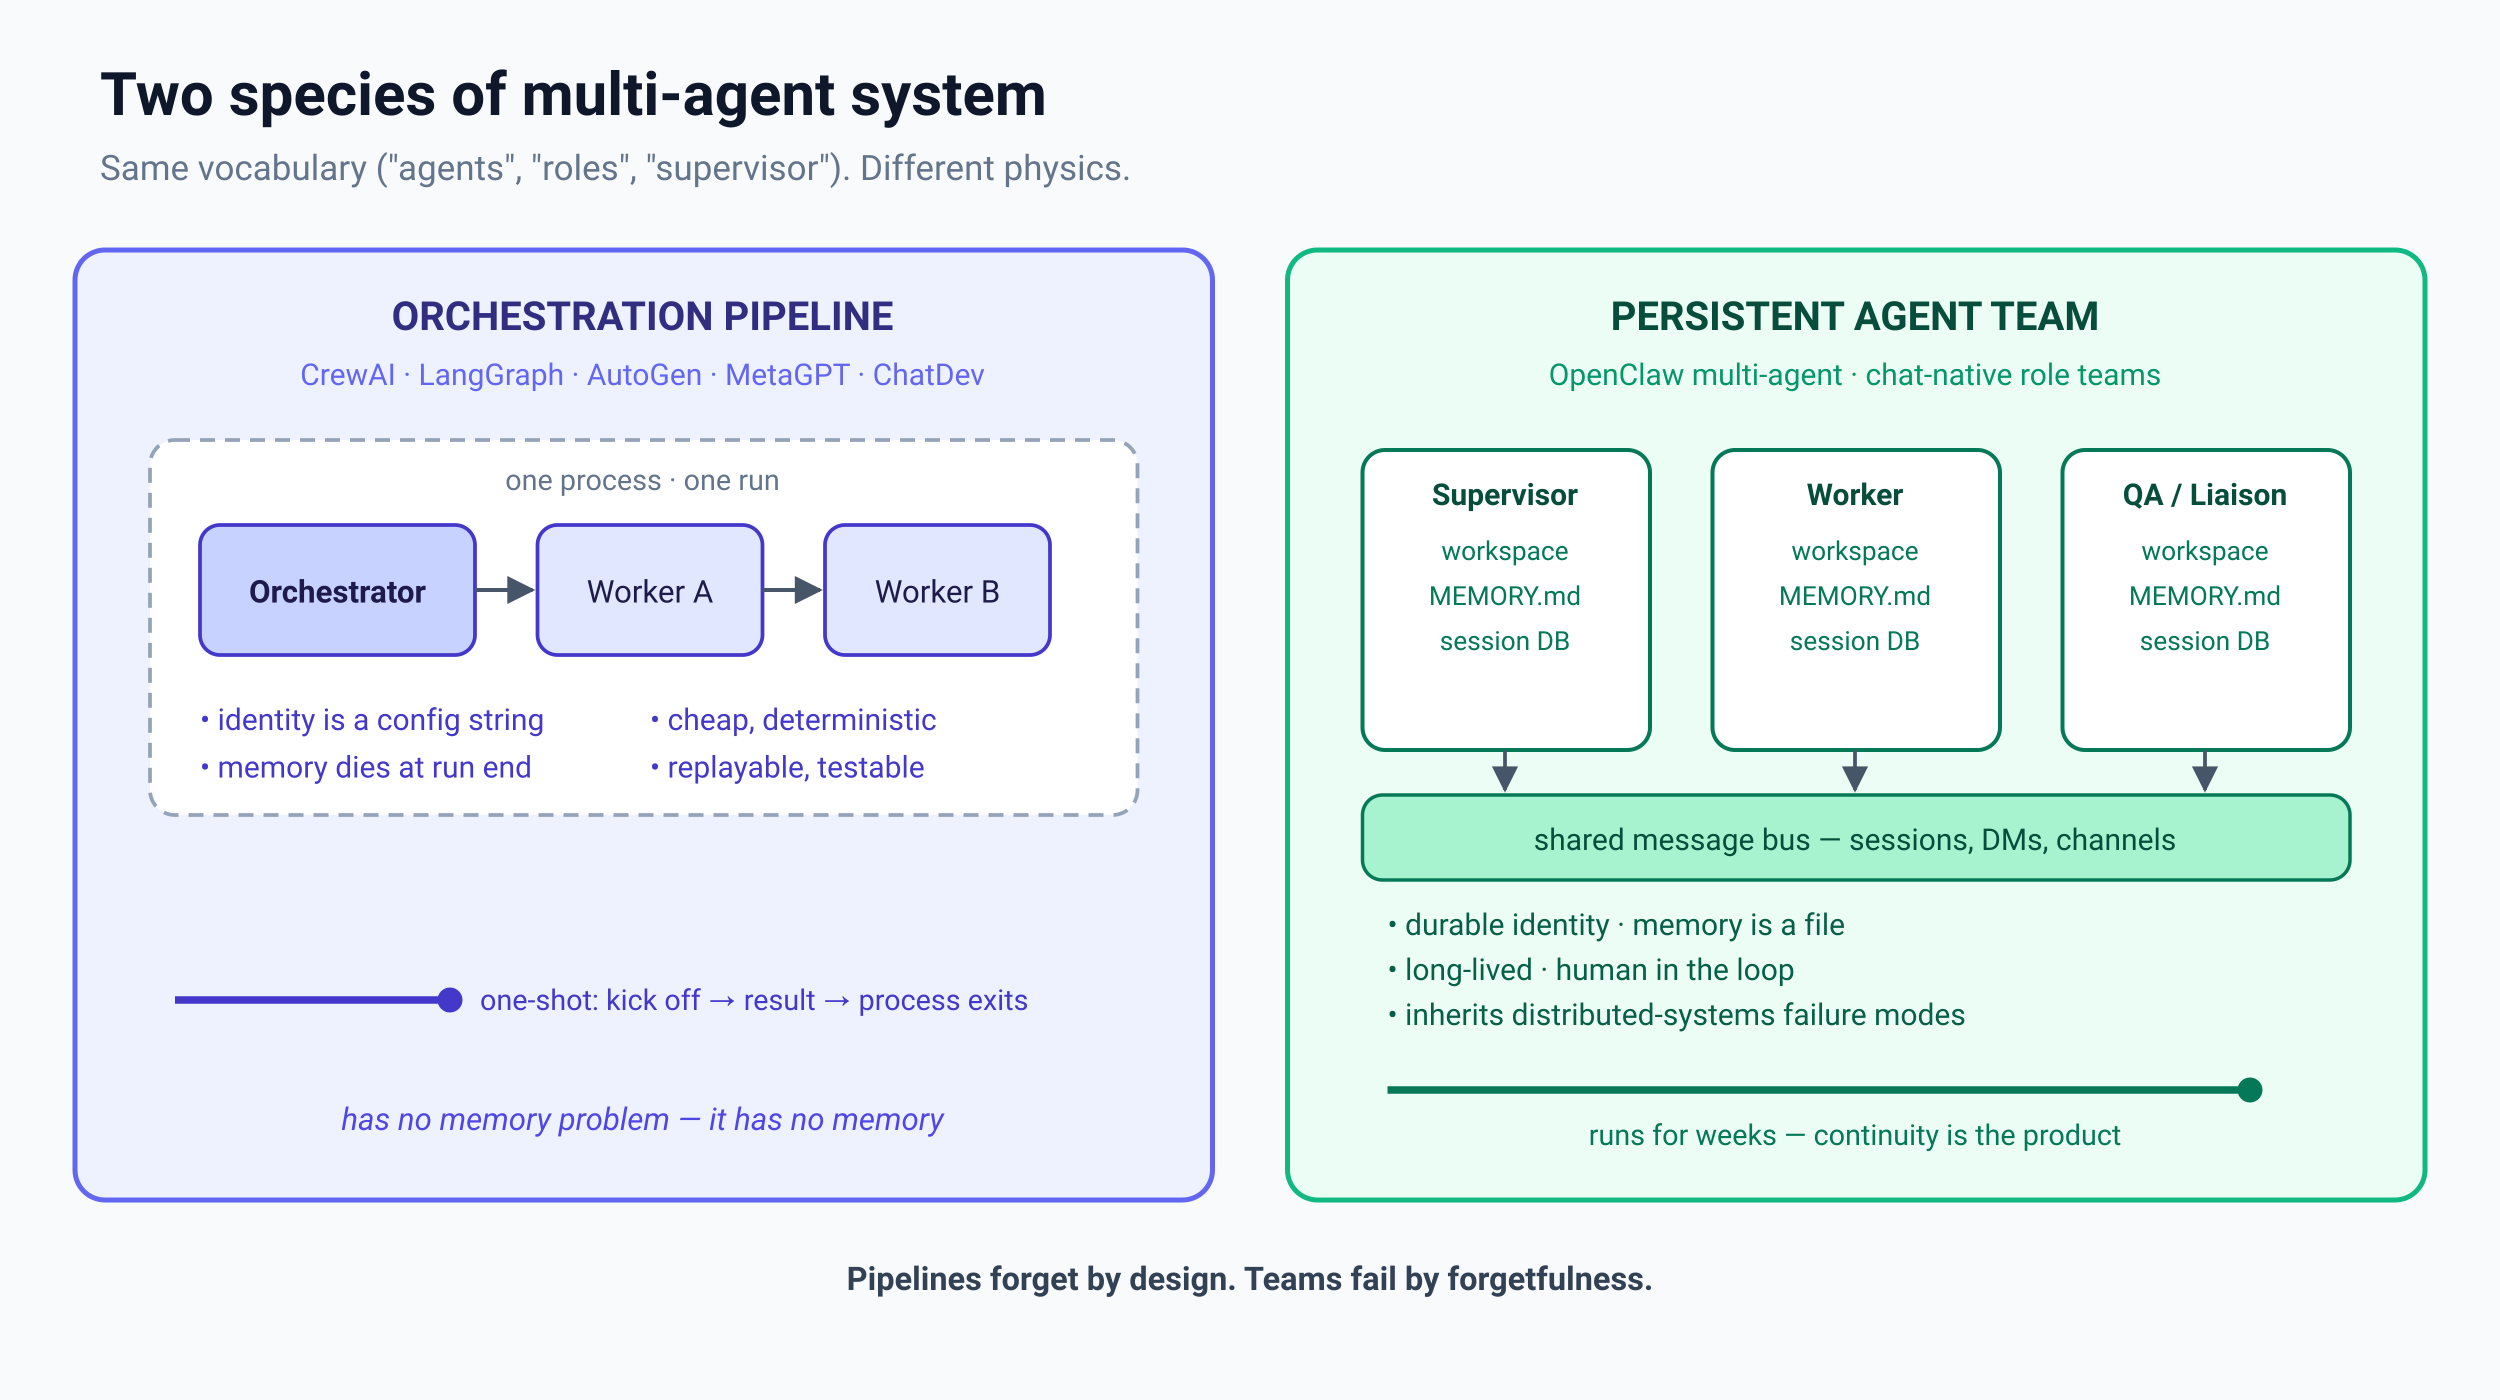
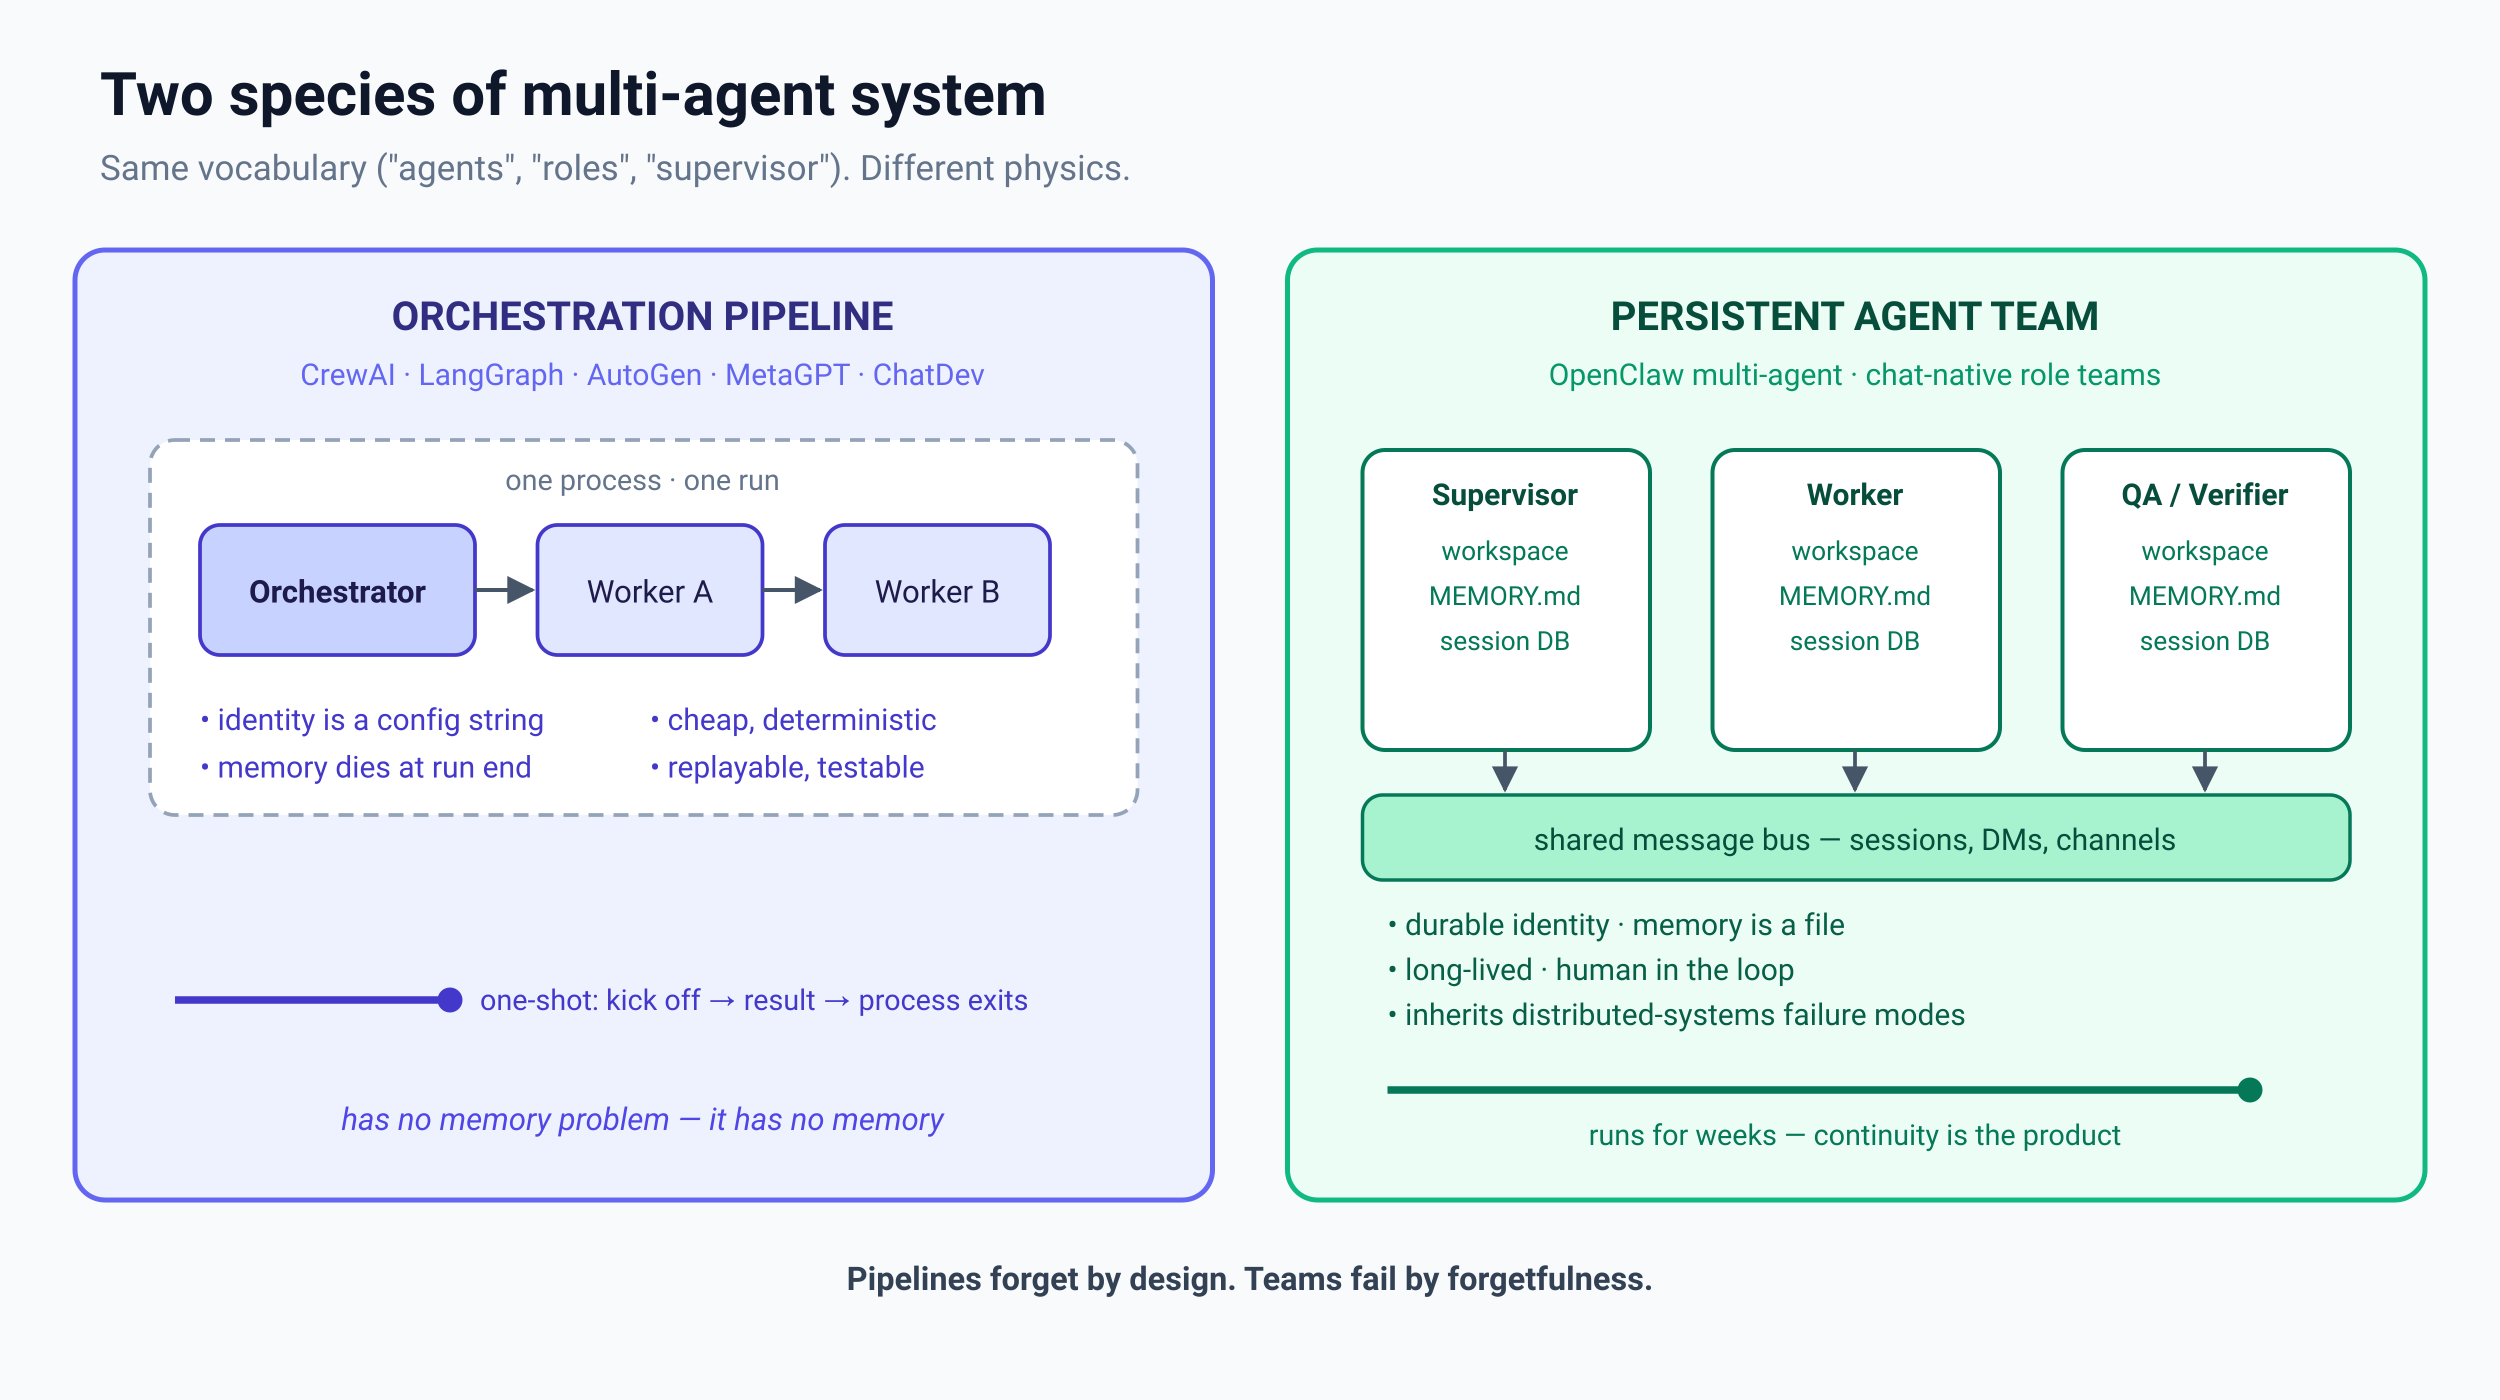
<svg xmlns="http://www.w3.org/2000/svg" viewBox="0 0 1000 560" width="1000" height="560" role="img" aria-labelledby="fig1-title fig1-desc" font-family="ui-sans-serif, system-ui, -apple-system, Segoe UI, Roboto, Helvetica, Arial, sans-serif">
  <defs>
    <marker id="a1" viewBox="0 0 10 10" refX="9" refY="5" markerWidth="7" markerHeight="7" orient="auto-start-reverse">
      <path d="M 0 0 L 10 5 L 0 10 z" fill="#475569" />
    </marker>
  </defs>
  <rect x="0" y="0" width="1000" height="560" fill="#f8fafc" />
  <text x="40" y="46" font-size="24" font-weight="700" fill="#0f172a">Two species of multi-agent system</text>
  <text x="40" y="72" font-size="14" fill="#64748b">Same vocabulary ("agents", "roles", "supervisor"). Different physics.</text>
  <rect x="30" y="100" width="455" height="380" rx="12" fill="#eef2ff" stroke="#6366f1" stroke-width="2" />
  <text x="257" y="132" font-size="16" font-weight="700" fill="#312e81" text-anchor="middle">ORCHESTRATION PIPELINE</text>
  <text x="257" y="154" font-size="12" fill="#6366f1" text-anchor="middle">CrewAI · LangGraph · AutoGen · MetaGPT · ChatDev</text>
  <rect x="60" y="176" width="395" height="150" rx="10" fill="#ffffff" stroke="#94a3b8" stroke-width="1.5" stroke-dasharray="6 4" />
  <text x="257" y="196" font-size="11.5" fill="#64748b" text-anchor="middle">one process · one run</text>
  <rect x="80" y="210" width="110" height="52" rx="8" fill="#c7d2fe" stroke="#4338ca" stroke-width="1.5" />
  <text x="135" y="241" font-size="12.5" font-weight="700" fill="#1e1b4b" text-anchor="middle">Orchestrator</text>
  <rect x="215" y="210" width="90" height="52" rx="8" fill="#e0e7ff" stroke="#4338ca" stroke-width="1.5" />
  <text x="260" y="241" font-size="12.5" fill="#1e1b4b" text-anchor="middle">Worker A</text>
  <rect x="330" y="210" width="90" height="52" rx="8" fill="#e0e7ff" stroke="#4338ca" stroke-width="1.5" />
  <text x="375" y="241" font-size="12.5" fill="#1e1b4b" text-anchor="middle">Worker B</text>
  <path d="M 190 236 L 213 236" fill="none" stroke="#475569" stroke-width="1.6" marker-end="url(#a1)" />
  <path d="M 305 236 L 328 236" fill="none" stroke="#475569" stroke-width="1.6" marker-end="url(#a1)" />
  <text x="80" y="292" font-size="12" fill="#4338ca">• identity is a config string</text>
  <text x="80" y="311" font-size="12" fill="#4338ca">• memory dies at run end</text>
  <text x="260" y="292" font-size="12" fill="#4338ca">• cheap, deterministic</text>
  <text x="260" y="311" font-size="12" fill="#4338ca">• replayable, testable</text>
  <line x1="70" y1="400" x2="180" y2="400" stroke="#4338ca" stroke-width="3" />
  <circle cx="180" cy="400" r="5" fill="#4338ca" />
  <text x="192" y="404" font-size="11.5" fill="#4338ca">one-shot: kick off → result → process exits</text>
  <text x="257" y="452" font-size="12.5" font-style="italic" fill="#4f46e5" text-anchor="middle">has no memory problem — it has no memory</text>
  <rect x="515" y="100" width="455" height="380" rx="12" fill="#ecfdf5" stroke="#10b981" stroke-width="2" />
  <text x="742" y="132" font-size="16" font-weight="700" fill="#064e3b" text-anchor="middle">PERSISTENT AGENT TEAM</text>
  <text x="742" y="154" font-size="12" fill="#059669" text-anchor="middle">OpenClaw multi-agent · chat-native role teams</text>
  <rect x="545" y="180" width="115" height="120" rx="9" fill="#ffffff" stroke="#047857" stroke-width="1.6" />
  <text x="602" y="202" font-size="12" font-weight="700" fill="#064e3b" text-anchor="middle">Supervisor</text>
  <text x="602" y="224" font-size="10.5" fill="#047857" text-anchor="middle">workspace</text>
  <text x="602" y="242" font-size="10.5" fill="#047857" text-anchor="middle">MEMORY.md</text>
  <text x="602" y="260" font-size="10.5" fill="#047857" text-anchor="middle">session DB</text>
  <rect x="685" y="180" width="115" height="120" rx="9" fill="#ffffff" stroke="#047857" stroke-width="1.6" />
  <text x="742" y="202" font-size="12" font-weight="700" fill="#064e3b" text-anchor="middle">Worker</text>
  <text x="742" y="224" font-size="10.5" fill="#047857" text-anchor="middle">workspace</text>
  <text x="742" y="242" font-size="10.5" fill="#047857" text-anchor="middle">MEMORY.md</text>
  <text x="742" y="260" font-size="10.5" fill="#047857" text-anchor="middle">session DB</text>
  <rect x="825" y="180" width="115" height="120" rx="9" fill="#ffffff" stroke="#047857" stroke-width="1.6" />
-   <text x="882" y="202" font-size="12" font-weight="700" fill="#064e3b" text-anchor="middle">QA / Liaison</text>
+   <text x="882" y="202" font-size="12" font-weight="700" fill="#064e3b" text-anchor="middle">QA / Verifier</text>
  <text x="882" y="224" font-size="10.5" fill="#047857" text-anchor="middle">workspace</text>
  <text x="882" y="242" font-size="10.5" fill="#047857" text-anchor="middle">MEMORY.md</text>
  <text x="882" y="260" font-size="10.5" fill="#047857" text-anchor="middle">session DB</text>
  <rect x="545" y="318" width="395" height="34" rx="8" fill="#a7f3d0" stroke="#047857" stroke-width="1.4" />
  <text x="742" y="340" font-size="12" fill="#064e3b" text-anchor="middle">shared message bus — sessions, DMs, channels</text>
  <path d="M 602 300 L 602 316" fill="none" stroke="#475569" stroke-width="1.5" marker-end="url(#a1)" />
  <path d="M 742 300 L 742 316" fill="none" stroke="#475569" stroke-width="1.5" marker-end="url(#a1)" />
  <path d="M 882 300 L 882 316" fill="none" stroke="#475569" stroke-width="1.5" marker-end="url(#a1)" />
  <text x="555" y="374" font-size="12" fill="#065f46">• durable identity · memory is a file</text>
  <text x="555" y="392" font-size="12" fill="#065f46">• long-lived · human in the loop</text>
  <text x="555" y="410" font-size="12" fill="#065f46">• inherits distributed-systems failure modes</text>
  <line x1="555" y1="436" x2="900" y2="436" stroke="#047857" stroke-width="3" />
  <circle cx="900" cy="436" r="5" fill="#047857" />
  <text x="742" y="458" font-size="11.5" fill="#047857" text-anchor="middle">runs for weeks — continuity is the product</text>
  <text x="500" y="516" font-size="13" font-weight="600" fill="#334155" text-anchor="middle">Pipelines forget by design. Teams fail by forgetfulness.</text>
</svg>
